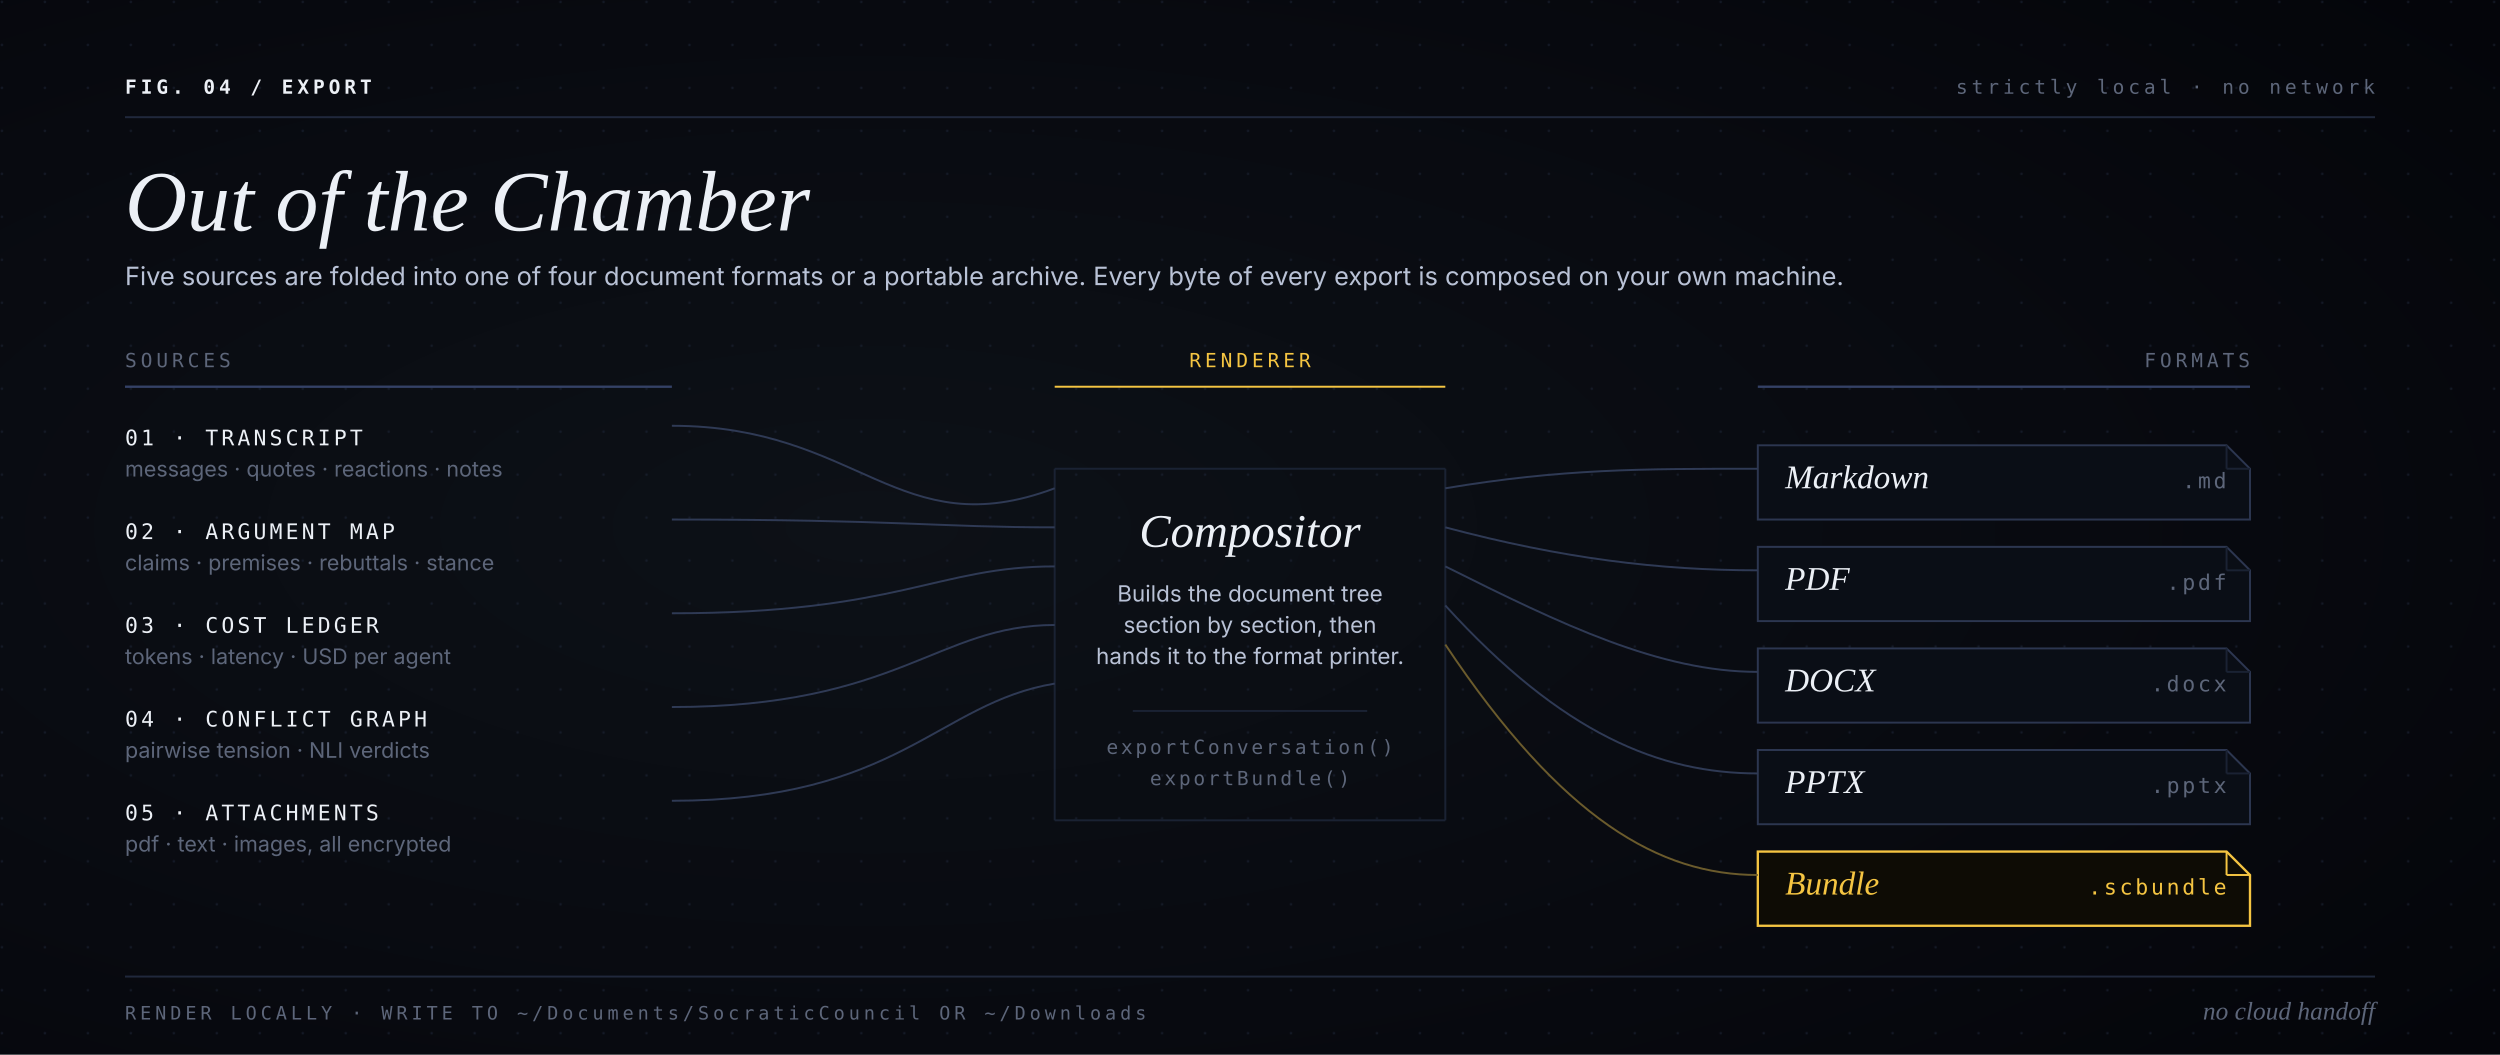
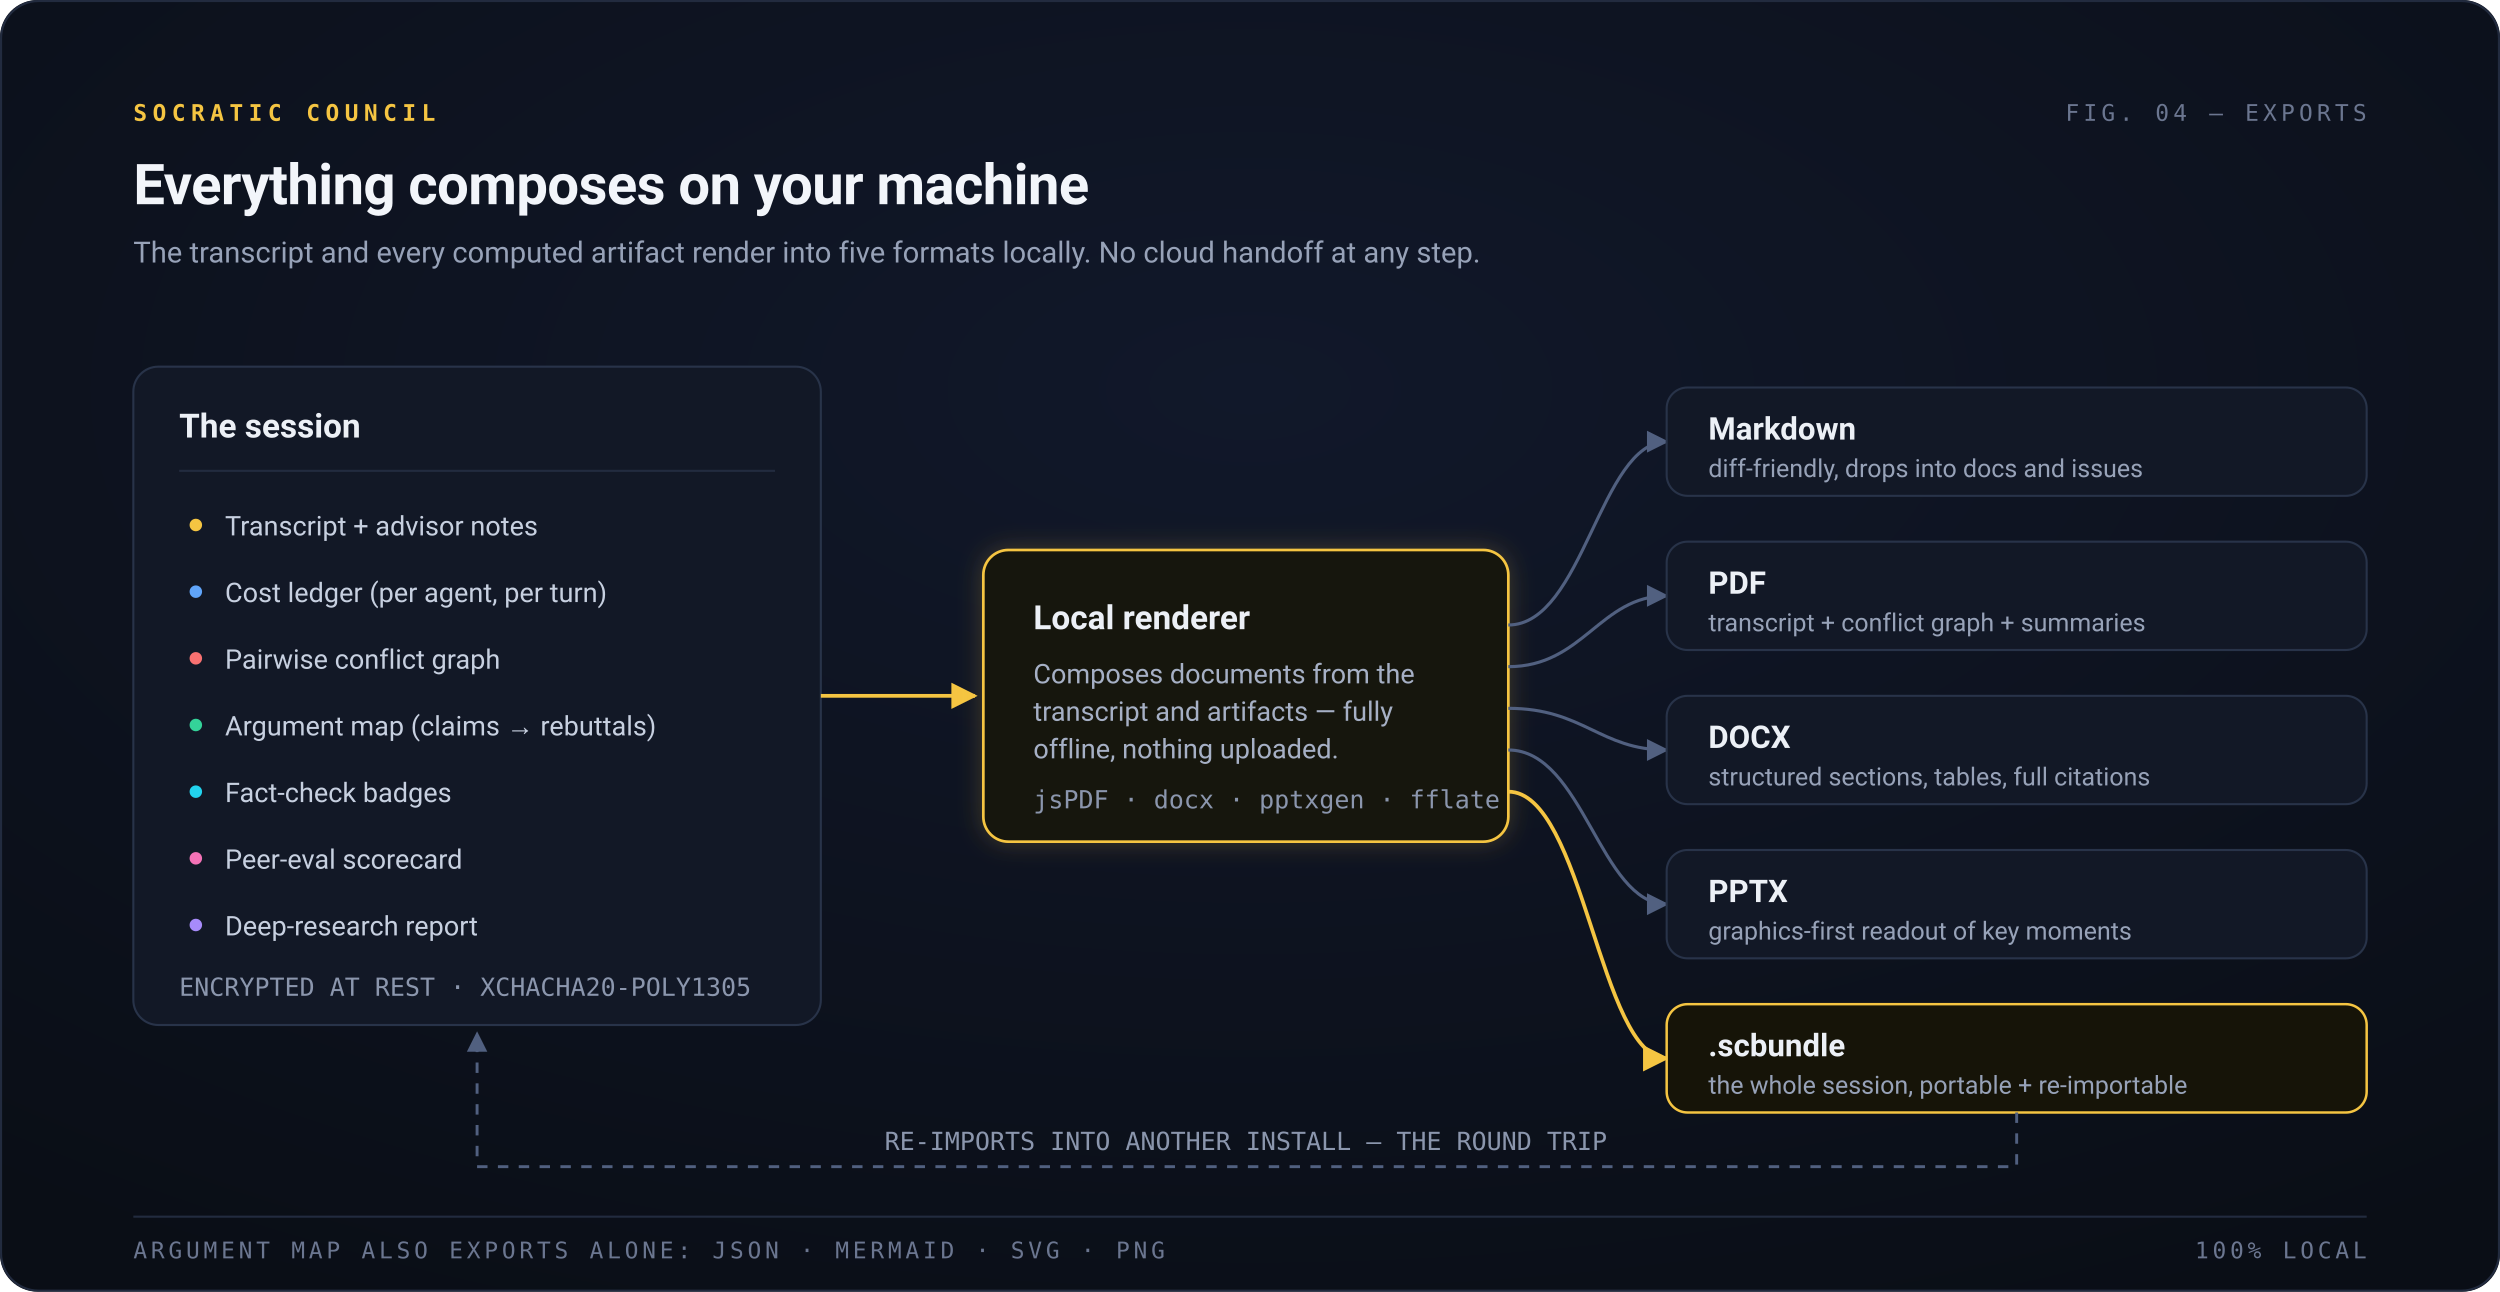
- <svg xmlns="http://www.w3.org/2000/svg" viewBox="0 0 1280 540" role="img" aria-labelledby="title desc" preserveAspectRatio="xMidYMid meet">
+ <svg xmlns="http://www.w3.org/2000/svg" viewBox="0 0 1200 620" role="img" aria-labelledby="title desc" preserveAspectRatio="xMidYMid meet">
  <defs>
-     <radialGradient id="page" cx="35%" cy="50%" r="80%">
-       <stop offset="0%" stop-color="#0d1117" />
-       <stop offset="60%" stop-color="#080a10" />
-       <stop offset="100%" stop-color="#04050a" />
+     <style>
+       .sans { font-family: -apple-system, 'Segoe UI', Roboto, 'Helvetica Neue', Arial, sans-serif; }
+       .mono { font-family: 'SF Mono', 'Cascadia Code', 'JetBrains Mono', Menlo, Consolas, monospace; }
+       .h1   { fill: #F2F5FA; font-size: 27px; font-weight: 700; letter-spacing: -0.3px; }
+       .sub  { fill: #97A2B8; font-size: 14px; }
+       .tag  { fill: #F5C542; font-size: 11px; font-weight: 600; letter-spacing: 2.6px; }
+       .meta { fill: #6B7690; font-size: 11px; letter-spacing: 2px; }
+       .boxtitle { fill: #ECF0F6; font-size: 16px; font-weight: 650; }
+       .boxbody  { fill: #A6B0C5; font-size: 13px; }
+       .item     { fill: #C7D0E0; font-size: 13px; }
+       .itemdim  { fill: #8B96AD; font-size: 12px; }
+       .fmtname  { fill: #ECF0F6; font-size: 15px; font-weight: 650; }
+       .fmtnote  { fill: #97A2B8; font-size: 12px; }
+       .footer   { fill: #6B7690; font-size: 11px; letter-spacing: 1.8px; }
+       .edgegold { stroke: #F5C542; stroke-width: 1.8; fill: none; }
+       .edge     { stroke: #516080; stroke-width: 1.5; fill: none; }
+       .edgedash { stroke: #516080; stroke-width: 1.4; fill: none; stroke-dasharray: 5 5; }
+     </style>
+     <radialGradient id="bgGlow4" cx="50%" cy="30%" r="80%">
+       <stop offset="0%" stop-color="#11182A" />
+       <stop offset="100%" stop-color="#0A0E16" />
    </radialGradient>
-     <pattern id="dotgrid" width="22" height="22" patternUnits="userSpaceOnUse">
-       <circle cx="1" cy="1" r="0.7" fill="#1c2434" fill-opacity="0.55" />
-     </pattern>
-     <style>
-       .display { font-family: 'Cormorant Garamond', 'Hoefler Text', Garamond, 'Times New Roman', serif; }
-       .body    { font-family: 'Manrope', -apple-system, BlinkMacSystemFont, 'Helvetica Neue', sans-serif; }
-       .mono    { font-family: 'JetBrains Mono', 'SF Mono', Menlo, Consolas, monospace; }
-       .ink     { fill: #ecf0f6; }
-       .body-c  { fill: #b9c2d6; }
-       .muted   { fill: #5d667a; }
-       .gold    { fill: #f5c542; }
-       .stroke-hair { stroke: #20283c; stroke-width: 1; fill: none; }
-       .stroke-hair-strong { stroke: #344166; stroke-width: 1.2; fill: none; }
-       .stroke-rule { stroke: #1a2233; stroke-width: 1; fill: none; }
-       .stroke-gold { stroke: #f5c542; stroke-width: 1; fill: none; }
-       .vein  { stroke: #2f3a55; stroke-width: 1; fill: none; }
-       .vein-gold { stroke: #6b5b2c; stroke-width: 1; fill: none; }
-       .vein-dot { stroke: #2f3a55; stroke-width: 1; stroke-dasharray: 1 3; fill: none; }
-       .card  { fill: #0a0e16; stroke: #2c3650; stroke-width: 1; }
-       .card-gold { fill: #0e0c05; stroke: #f5c542; stroke-width: 1.2; }
-     </style>
+     <marker id="arr4" viewBox="0 0 10 10" refX="9" refY="5" markerWidth="7" markerHeight="7" orient="auto-start-reverse">
+       <path d="M 0 0 L 10 5 L 0 10 z" fill="#516080" />
+     </marker>
+     <marker id="arrGold4" viewBox="0 0 10 10" refX="9" refY="5" markerWidth="7" markerHeight="7" orient="auto-start-reverse">
+       <path d="M 0 0 L 10 5 L 0 10 z" fill="#F5C542" />
+     </marker>
+     <filter id="goldGlow4" x="-40%" y="-40%" width="180%" height="180%">
+       <feDropShadow dx="0" dy="0" stdDeviation="6" flood-color="#F5C542" flood-opacity="0.22" />
+     </filter>
  </defs>
-   <rect width="1280" height="540" fill="url(#page)" />
-   <rect width="1280" height="540" fill="url(#dotgrid)" />
-   <line x1="64" y1="60" x2="1216" y2="60" class="stroke-hair" />
-   <text x="64" y="48" class="mono ink" font-size="10" font-weight="600" letter-spacing="2">FIG. 04 / EXPORT</text>
-   <text x="1216" y="48" class="mono muted" font-size="10" letter-spacing="2" text-anchor="end">strictly local · no network</text>
-   <text x="64" y="118" class="display ink" font-style="italic" font-size="44">Out of the Chamber</text>
-   <text x="64" y="146" class="body body-c" font-size="13">Five sources are folded into one of four document formats or a portable archive. Every byte of every export is composed on your own machine.</text>
-   <g transform="translate(64,200)">
-     <text x="0" y="-12" class="mono muted" font-size="10" letter-spacing="2">SOURCES</text>
-     <line x1="0" y1="-2" x2="280" y2="-2" class="stroke-hair-strong" />
-     <g transform="translate(0,28)">
-       <text x="0" y="0" class="mono ink" font-size="11" letter-spacing="1.6">01 · TRANSCRIPT</text>
-       <text x="0" y="16" class="body muted" font-size="11">messages · quotes · reactions · notes</text>
+   <rect width="1200" height="620" rx="18" fill="url(#bgGlow4)" />
+   <rect x="0.5" y="0.5" width="1199" height="619" rx="18" fill="none" stroke="#222B3F" />
+   <text x="64" y="58" class="mono tag">SOCRATIC COUNCIL</text>
+   <text x="1136" y="58" class="mono meta" text-anchor="end">FIG. 04 — EXPORTS</text>
+   <text x="64" y="98" class="sans h1">Everything composes on your machine</text>
+   <text x="64" y="126" class="sans sub">The transcript and every computed artifact render into five formats locally. No cloud handoff at any step.</text>
+   <g transform="translate(64,176)">
+     <rect width="330" height="316" rx="12" fill="#121826" stroke="#283349" />
+     <text x="22" y="34" class="sans boxtitle">The session</text>
+     <line x1="22" y1="50" x2="308" y2="50" stroke="#222B3F" />
+     <g class="sans item">
+       <circle cx="30" cy="76" r="3" fill="#F5C542" />
+       <text x="44" y="81">Transcript + advisor notes</text>
+       <circle cx="30" cy="108" r="3" fill="#60A5FA" />
+       <text x="44" y="113">Cost ledger (per agent, per turn)</text>
+       <circle cx="30" cy="140" r="3" fill="#F87171" />
+       <text x="44" y="145">Pairwise conflict graph</text>
+       <circle cx="30" cy="172" r="3" fill="#34D399" />
+       <text x="44" y="177">Argument map (claims → rebuttals)</text>
+       <circle cx="30" cy="204" r="3" fill="#22D3EE" />
+       <text x="44" y="209">Fact-check badges</text>
+       <circle cx="30" cy="236" r="3" fill="#F472B6" />
+       <text x="44" y="241">Peer-eval scorecard</text>
+       <circle cx="30" cy="268" r="3" fill="#A78BFA" />
+       <text x="44" y="273">Deep-research report</text>
    </g>
-     <g transform="translate(0,76)">
-       <text x="0" y="0" class="mono ink" font-size="11" letter-spacing="1.6">02 · ARGUMENT MAP</text>
-       <text x="0" y="16" class="body muted" font-size="11">claims · premises · rebuttals · stance</text>
-     </g>
-     <g transform="translate(0,124)">
-       <text x="0" y="0" class="mono ink" font-size="11" letter-spacing="1.6">03 · COST LEDGER</text>
-       <text x="0" y="16" class="body muted" font-size="11">tokens · latency · USD per agent</text>
-     </g>
-     <g transform="translate(0,172)">
-       <text x="0" y="0" class="mono ink" font-size="11" letter-spacing="1.6">04 · CONFLICT GRAPH</text>
-       <text x="0" y="16" class="body muted" font-size="11">pairwise tension · NLI verdicts</text>
-     </g>
-     <g transform="translate(0,220)">
-       <text x="0" y="0" class="mono ink" font-size="11" letter-spacing="1.6">05 · ATTACHMENTS</text>
-       <text x="0" y="16" class="body muted" font-size="11">pdf · text · images, all encrypted</text>
-     </g>
+     <text x="22" y="302" class="mono itemdim">ENCRYPTED AT REST · XCHACHA20-POLY1305</text>
  </g>
-   <g transform="translate(540,200)">
-     <text x="100" y="-12" class="mono gold" font-size="10" letter-spacing="2" text-anchor="middle">RENDERER</text>
-     <line x1="0" y1="-2" x2="200" y2="-2" class="stroke-gold" />
-     <g transform="translate(0,40)">
-       <line x1="0" y1="0" x2="200" y2="0" class="stroke-rule" />
-       <line x1="0" y1="180" x2="200" y2="180" class="stroke-rule" />
-       <line x1="0" y1="0" x2="0" y2="180" class="stroke-rule" />
-       <line x1="200" y1="0" x2="200" y2="180" class="stroke-rule" />
-       <text x="100" y="40" class="display ink" font-style="italic" font-size="24" text-anchor="middle">Compositor</text>
-       <text x="100" y="68" class="body body-c" font-size="11.5" text-anchor="middle">Builds the document tree</text>
-       <text x="100" y="84" class="body body-c" font-size="11.5" text-anchor="middle">section by section, then</text>
-       <text x="100" y="100" class="body body-c" font-size="11.5" text-anchor="middle">hands it to the format printer.</text>
-       <line x1="40" y1="124" x2="160" y2="124" class="stroke-rule" />
-       <text x="100" y="146" class="mono muted" font-size="10" letter-spacing="1.4" text-anchor="middle">exportConversation()</text>
-       <text x="100" y="162" class="mono muted" font-size="10" letter-spacing="1.4" text-anchor="middle">exportBundle()</text>
-     </g>
+   <line x1="394" y1="334" x2="468" y2="334" class="edgegold" marker-end="url(#arrGold4)" />
+   <g transform="translate(472,264)">
+     <rect width="252" height="140" rx="12" fill="#161408" stroke="#F5C542" stroke-width="1.3" filter="url(#goldGlow4)" />
+     <text x="24" y="38" class="sans boxtitle">Local renderer</text>
+     <text x="24" y="64" class="sans boxbody">Composes documents from the</text>
+     <text x="24" y="82" class="sans boxbody">transcript and artifacts — fully</text>
+     <text x="24" y="100" class="sans boxbody">offline, nothing uploaded.</text>
+     <text x="24" y="124" class="mono itemdim">jsPDF · docx · pptxgen · fflate</text>
  </g>
-   <g transform="translate(900,200)">
-     <text x="252" y="-12" class="mono muted" font-size="10" letter-spacing="2" text-anchor="end">FORMATS</text>
-     <line x1="0" y1="-2" x2="252" y2="-2" class="stroke-hair-strong" />
-     <g transform="translate(0,28)" font-size="11">
-       <g>
-         <path d="M0 0 L240 0 L252 12 L252 38 L0 38 Z" class="card" />
-         <line x1="240" y1="0" x2="240" y2="12" class="stroke-rule" />
-         <line x1="240" y1="12" x2="252" y2="12" class="stroke-rule" />
-         <text x="14" y="22" class="display ink" font-style="italic" font-size="17">Markdown</text>
-         <text x="240" y="22" class="mono muted" letter-spacing="1.4" text-anchor="end">.md</text>
-       </g>
-       <g transform="translate(0,52)">
-         <path d="M0 0 L240 0 L252 12 L252 38 L0 38 Z" class="card" />
-         <line x1="240" y1="0" x2="240" y2="12" class="stroke-rule" />
-         <line x1="240" y1="12" x2="252" y2="12" class="stroke-rule" />
-         <text x="14" y="22" class="display ink" font-style="italic" font-size="17">PDF</text>
-         <text x="240" y="22" class="mono muted" letter-spacing="1.4" text-anchor="end">.pdf</text>
-       </g>
-       <g transform="translate(0,104)">
-         <path d="M0 0 L240 0 L252 12 L252 38 L0 38 Z" class="card" />
-         <line x1="240" y1="0" x2="240" y2="12" class="stroke-rule" />
-         <line x1="240" y1="12" x2="252" y2="12" class="stroke-rule" />
-         <text x="14" y="22" class="display ink" font-style="italic" font-size="17">DOCX</text>
-         <text x="240" y="22" class="mono muted" letter-spacing="1.4" text-anchor="end">.docx</text>
-       </g>
-       <g transform="translate(0,156)">
-         <path d="M0 0 L240 0 L252 12 L252 38 L0 38 Z" class="card" />
-         <line x1="240" y1="0" x2="240" y2="12" class="stroke-rule" />
-         <line x1="240" y1="12" x2="252" y2="12" class="stroke-rule" />
-         <text x="14" y="22" class="display ink" font-style="italic" font-size="17">PPTX</text>
-         <text x="240" y="22" class="mono muted" letter-spacing="1.4" text-anchor="end">.pptx</text>
-       </g>
-       <g transform="translate(0,208)">
-         <path d="M0 0 L240 0 L252 12 L252 38 L0 38 Z" class="card-gold" />
-         <line x1="240" y1="0" x2="240" y2="12" class="stroke-gold" />
-         <line x1="240" y1="12" x2="252" y2="12" class="stroke-gold" />
-         <text x="14" y="22" class="display gold" font-style="italic" font-size="17">Bundle</text>
-         <text x="240" y="22" class="mono gold" letter-spacing="1.4" text-anchor="end">.scbundle</text>
-       </g>
-     </g>
+   <path d="M 724 300 C 760 300, 768 212, 800 212" class="edge" marker-end="url(#arr4)" />
+   <path d="M 724 320 C 760 320, 768 286, 800 286" class="edge" marker-end="url(#arr4)" />
+   <path d="M 724 340 C 760 340, 768 360, 800 360" class="edge" marker-end="url(#arr4)" />
+   <path d="M 724 360 C 760 360, 768 434, 800 434" class="edge" marker-end="url(#arr4)" />
+   <path d="M 724 380 C 760 380, 768 508, 800 508" class="edgegold" marker-end="url(#arrGold4)" />
+   <g transform="translate(800,186)">
+     <rect width="336" height="52" rx="10" fill="#121826" stroke="#283349" />
+     <text x="20" y="25" class="sans fmtname">Markdown</text>
+     <text x="20" y="43" class="sans fmtnote">diff-friendly, drops into docs and issues</text>
  </g>
-   <g class="vein">
-     <path d="M 344 218 C 440 218, 460 280, 540 250" />
-     <path d="M 344 266 C 460 266, 480 270, 540 270" />
-     <path d="M 344 314 C 460 314, 480 290, 540 290" />
-     <path d="M 344 362 C 460 362, 480 320, 540 320" />
-     <path d="M 344 410 C 460 410, 480 360, 540 350" />
+   <g transform="translate(800,260)">
+     <rect width="336" height="52" rx="10" fill="#121826" stroke="#283349" />
+     <text x="20" y="25" class="sans fmtname">PDF</text>
+     <text x="20" y="43" class="sans fmtnote">transcript + conflict graph + summaries</text>
  </g>
-   <g class="vein">
-     <path d="M 740 250 C 800 240, 840 240, 900 240" />
-     <path d="M 740 270 C 800 286, 850 292, 900 292" />
-     <path d="M 740 290 C 800 320, 850 344, 900 344" />
-     <path d="M 740 310 C 800 376, 850 396, 900 396" />
+   <g transform="translate(800,334)">
+     <rect width="336" height="52" rx="10" fill="#121826" stroke="#283349" />
+     <text x="20" y="25" class="sans fmtname">DOCX</text>
+     <text x="20" y="43" class="sans fmtnote">structured sections, tables, full citations</text>
  </g>
-   <g class="vein-gold">
-     <path d="M 740 330 C 800 420, 850 448, 900 448" />
+   <g transform="translate(800,408)">
+     <rect width="336" height="52" rx="10" fill="#121826" stroke="#283349" />
+     <text x="20" y="25" class="sans fmtname">PPTX</text>
+     <text x="20" y="43" class="sans fmtnote">graphics-first readout of key moments</text>
  </g>
-   <line x1="64" y1="500" x2="1216" y2="500" class="stroke-hair" />
-   <text x="64" y="522" class="mono muted" font-size="9.5" letter-spacing="2">RENDER LOCALLY · WRITE TO ~/Documents/SocraticCouncil OR ~/Downloads</text>
-   <text x="1216" y="522" class="display muted" font-size="13" font-style="italic" text-anchor="end">no cloud handoff</text>
+   <g transform="translate(800,482)">
+     <rect width="336" height="52" rx="10" fill="#161408" stroke="#F5C542" stroke-width="1.2" />
+     <text x="20" y="25" class="sans fmtname">.scbundle</text>
+     <text x="20" y="43" class="sans fmtnote">the whole session, portable + re-importable</text>
+   </g>
+   <path d="M 968 534 L 968 560 L 229 560 L 229 496" class="edgedash" marker-end="url(#arr4)" />
+   <text x="598" y="552" class="mono itemdim" text-anchor="middle">RE-IMPORTS INTO ANOTHER INSTALL — THE ROUND TRIP</text>
+   <line x1="64" y1="584" x2="1136" y2="584" stroke="#222B3F" />
+   <text x="64" y="604" class="mono footer">ARGUMENT MAP ALSO EXPORTS ALONE: JSON · MERMAID · SVG · PNG</text>
+   <text x="1136" y="604" class="mono footer" text-anchor="end">100% LOCAL</text>
</svg>
